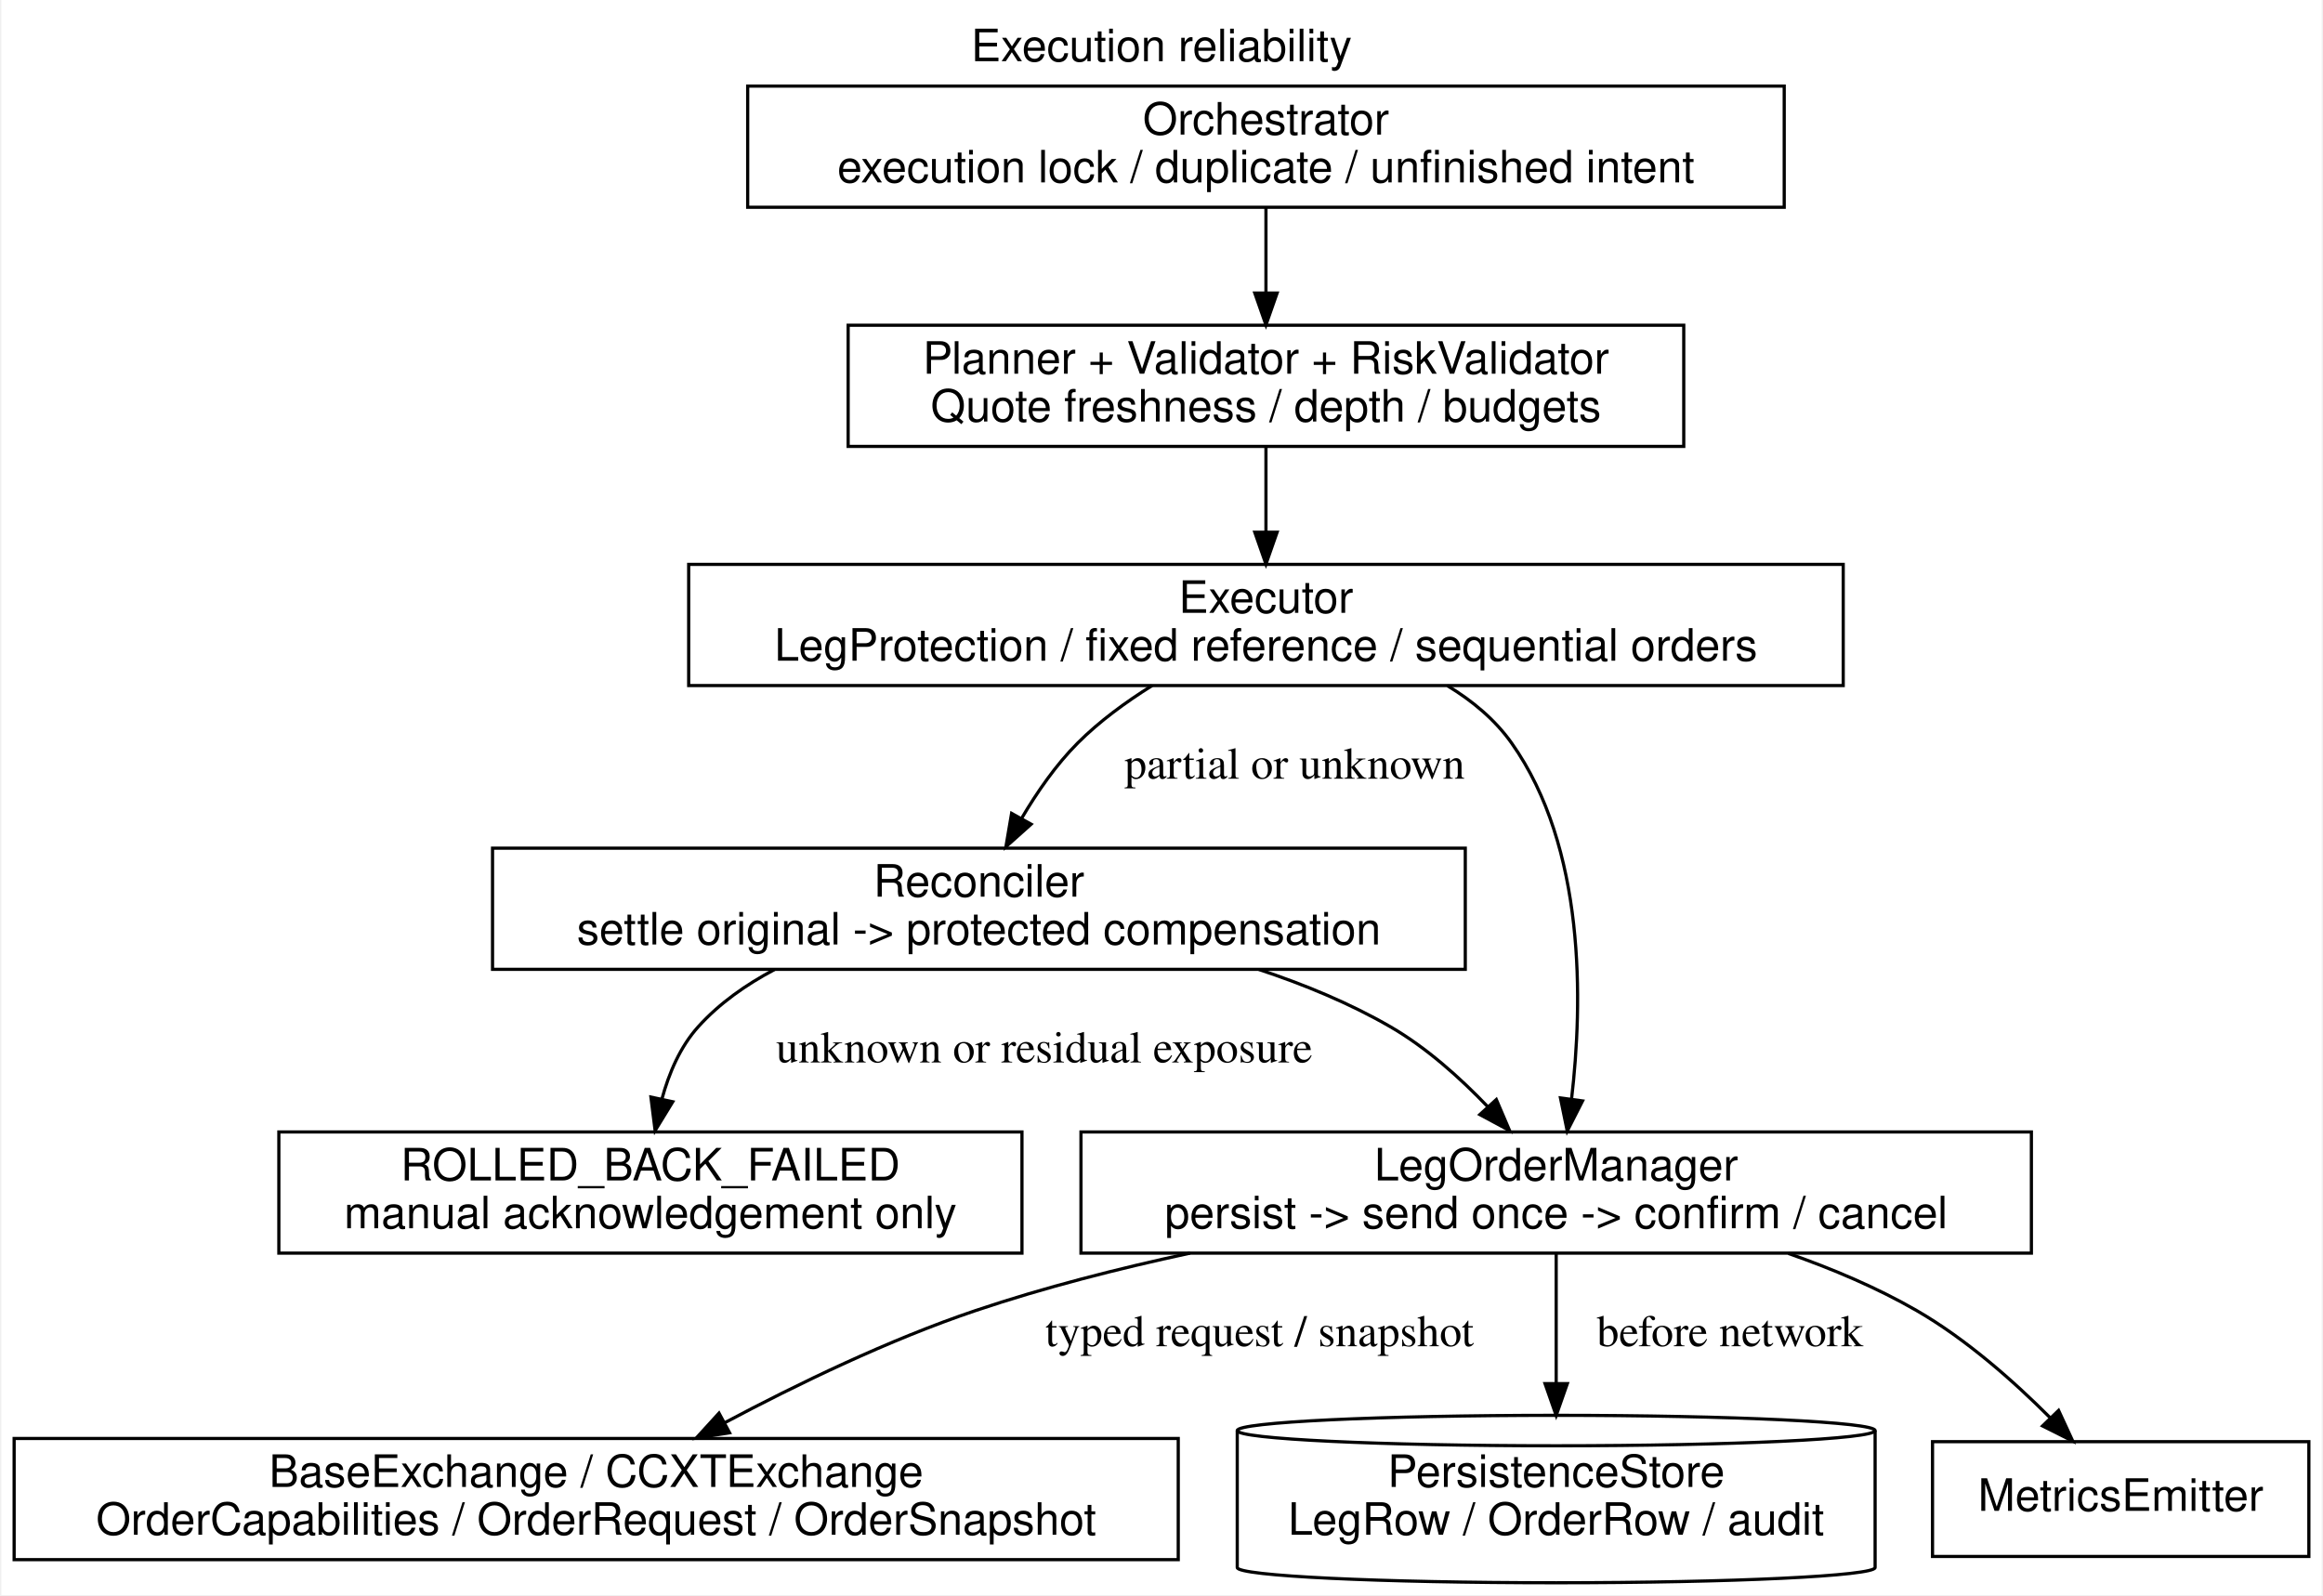
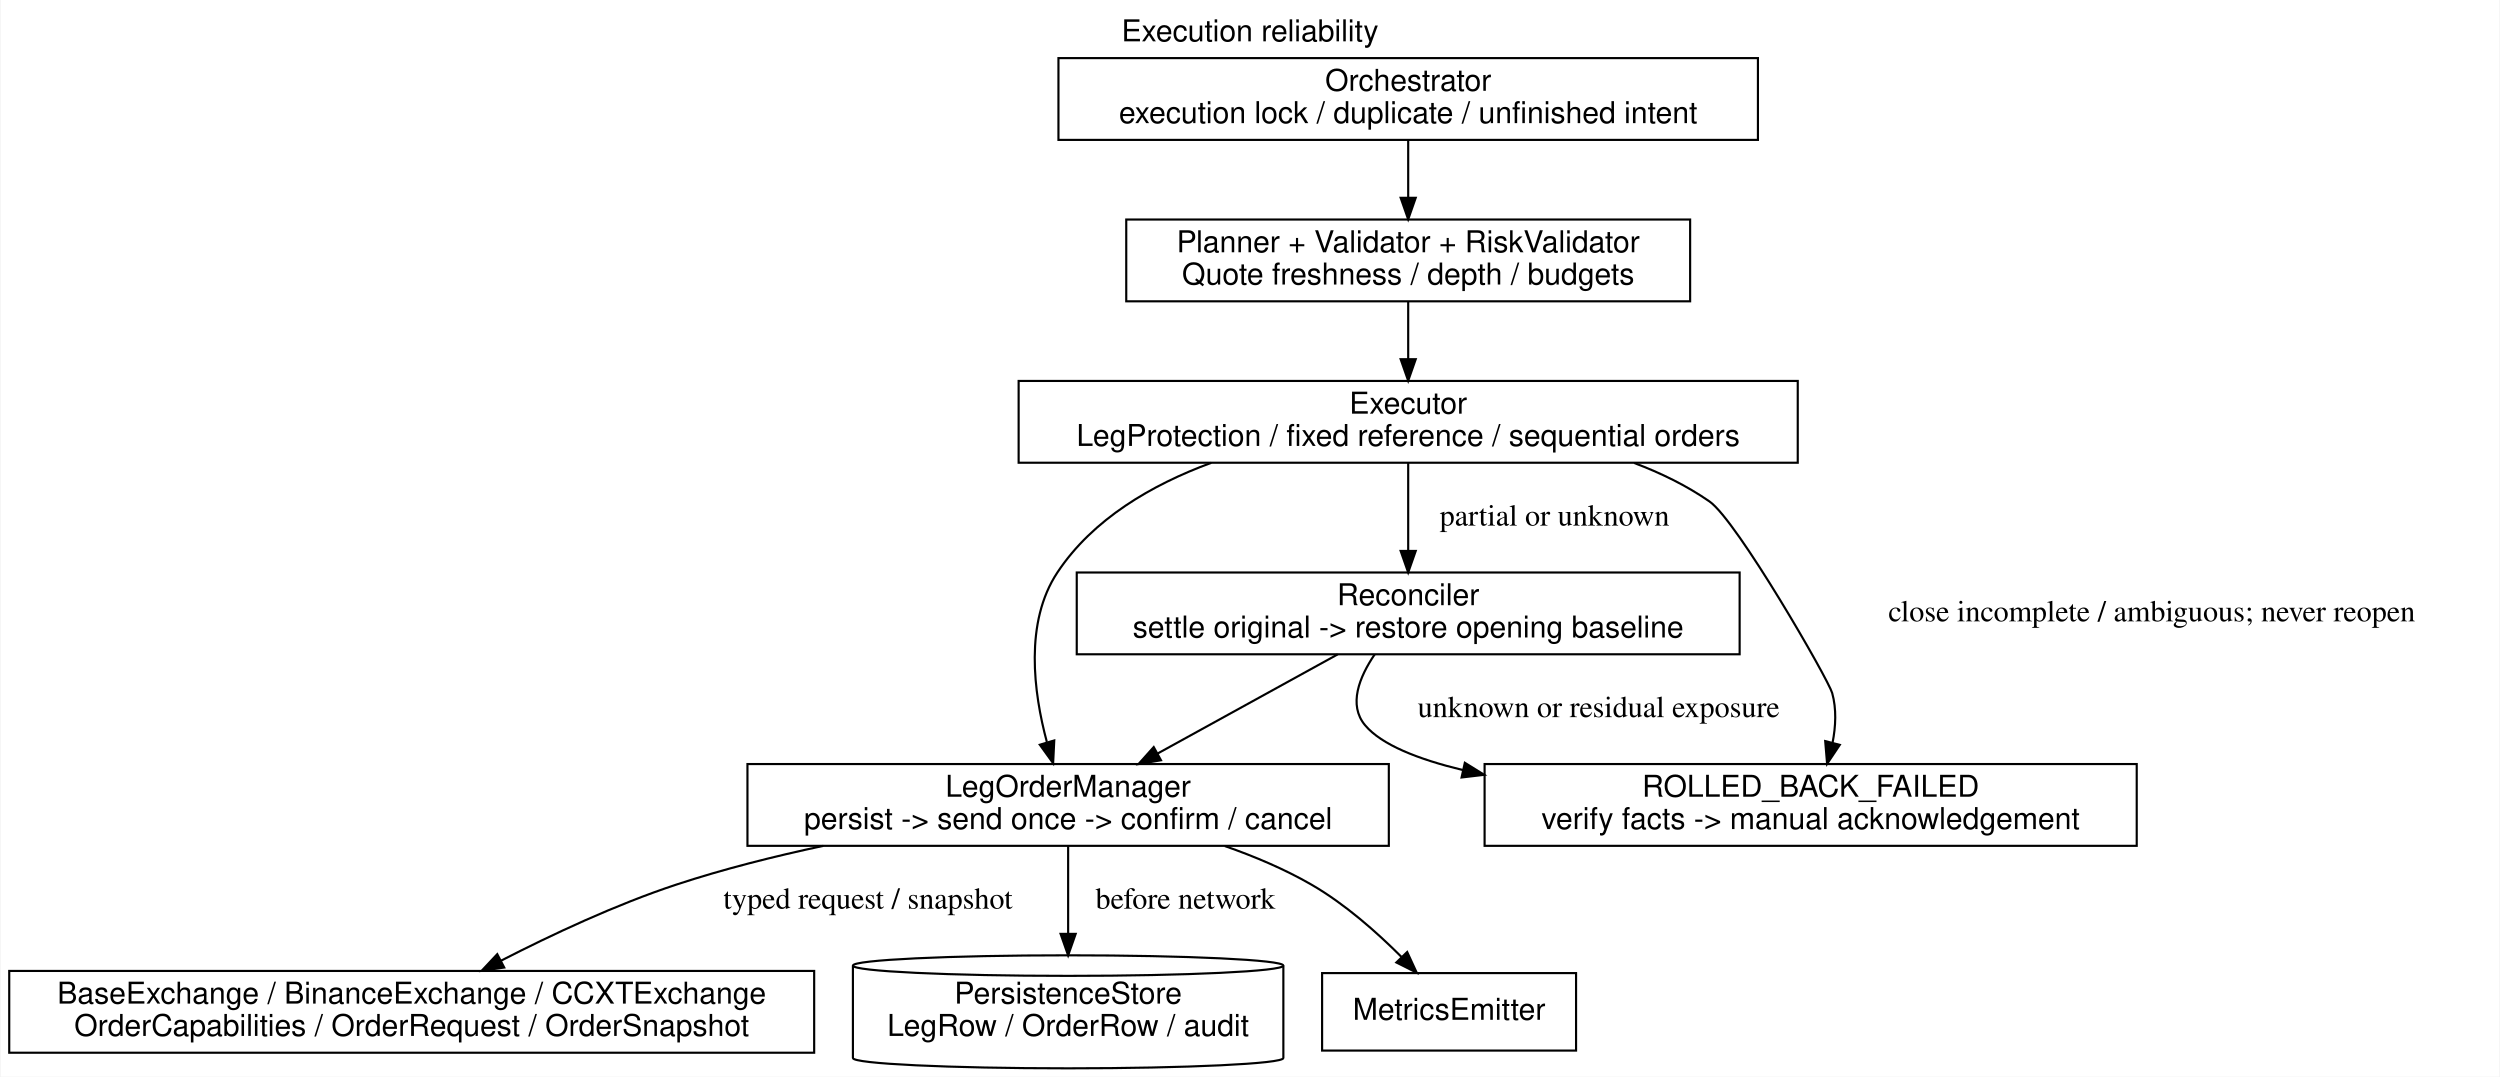
- <svg xmlns="http://www.w3.org/2000/svg" width="728pt" height="500pt" viewBox="0.00 0.00 727.50 500.25">
+ <svg xmlns="http://www.w3.org/2000/svg" width="1161pt" height="500pt" viewBox="0.00 0.00 1161.00 500.25">
  <g id="graph0" class="graph" transform="scale(1 1) rotate(0) translate(4 496.25)">
-     <polygon fill="white" stroke="transparent" points="-4,4 -4,-496.25 723.5,-496.25 723.5,4 -4,4" />
-     <text text-anchor="middle" x="359.75" y="-477.05" font-family="Helvetica,sans-Serif" font-size="14.00">Execution reliability</text>
+     <polygon fill="white" stroke="transparent" points="-4,4 -4,-496.25 1157,-496.25 1157,4 -4,4" />
+     <text text-anchor="middle" x="576.5" y="-477.05" font-family="Helvetica,sans-Serif" font-size="14.00">Execution reliability</text>
    <g id="node1" class="node">
-       <polygon fill="none" stroke="black" points="555,-469.25 230,-469.25 230,-431.25 555,-431.25 555,-469.25" />
-       <text text-anchor="middle" x="392.5" y="-454.05" font-family="Helvetica,sans-Serif" font-size="14.00">Orchestrator</text>
-       <text text-anchor="middle" x="392.5" y="-439.05" font-family="Helvetica,sans-Serif" font-size="14.00">execution lock / duplicate / unfinished intent</text>
+       <polygon fill="none" stroke="black" points="812.5,-469.25 487.5,-469.25 487.5,-431.25 812.5,-431.25 812.5,-469.25" />
+       <text text-anchor="middle" x="650" y="-454.05" font-family="Helvetica,sans-Serif" font-size="14.00">Orchestrator</text>
+       <text text-anchor="middle" x="650" y="-439.05" font-family="Helvetica,sans-Serif" font-size="14.00">execution lock / duplicate / unfinished intent</text>
    </g>
    <g id="node2" class="node">
-       <polygon fill="none" stroke="black" points="523.5,-394.25 261.5,-394.25 261.5,-356.25 523.5,-356.25 523.5,-394.25" />
-       <text text-anchor="middle" x="392.5" y="-379.05" font-family="Helvetica,sans-Serif" font-size="14.00">Planner + Validator + RiskValidator</text>
-       <text text-anchor="middle" x="392.5" y="-364.05" font-family="Helvetica,sans-Serif" font-size="14.00">Quote freshness / depth / budgets</text>
+       <polygon fill="none" stroke="black" points="781,-394.25 519,-394.25 519,-356.25 781,-356.25 781,-394.25" />
+       <text text-anchor="middle" x="650" y="-379.05" font-family="Helvetica,sans-Serif" font-size="14.00">Planner + Validator + RiskValidator</text>
+       <text text-anchor="middle" x="650" y="-364.05" font-family="Helvetica,sans-Serif" font-size="14.00">Quote freshness / depth / budgets</text>
    </g>
    <g id="edge1" class="edge">
-       <path fill="none" stroke="black" d="M392.5,-431.21C392.5,-423.13 392.5,-413.43 392.5,-404.43" />
-       <polygon fill="black" stroke="black" points="396,-404.34 392.5,-394.34 389,-404.34 396,-404.34" />
+       <path fill="none" stroke="black" d="M650,-431.21C650,-423.13 650,-413.43 650,-404.43" />
+       <polygon fill="black" stroke="black" points="653.5,-404.34 650,-394.34 646.5,-404.34 653.5,-404.34" />
    </g>
    <g id="node3" class="node">
-       <polygon fill="none" stroke="black" points="573.5,-319.25 211.5,-319.25 211.5,-281.25 573.5,-281.25 573.5,-319.25" />
-       <text text-anchor="middle" x="392.5" y="-304.05" font-family="Helvetica,sans-Serif" font-size="14.00">Executor</text>
-       <text text-anchor="middle" x="392.5" y="-289.05" font-family="Helvetica,sans-Serif" font-size="14.00">LegProtection / fixed reference / sequential orders</text>
+       <polygon fill="none" stroke="black" points="831,-319.25 469,-319.25 469,-281.25 831,-281.25 831,-319.25" />
+       <text text-anchor="middle" x="650" y="-304.05" font-family="Helvetica,sans-Serif" font-size="14.00">Executor</text>
+       <text text-anchor="middle" x="650" y="-289.05" font-family="Helvetica,sans-Serif" font-size="14.00">LegProtection / fixed reference / sequential orders</text>
    </g>
    <g id="edge2" class="edge">
-       <path fill="none" stroke="black" d="M392.5,-356.21C392.5,-348.13 392.5,-338.43 392.5,-329.43" />
-       <polygon fill="black" stroke="black" points="396,-329.34 392.5,-319.34 389,-329.34 396,-329.34" />
+       <path fill="none" stroke="black" d="M650,-356.21C650,-348.13 650,-338.43 650,-329.43" />
+       <polygon fill="black" stroke="black" points="653.5,-329.34 650,-319.34 646.5,-329.34 653.5,-329.34" />
    </g>
    <g id="node4" class="node">
-       <polygon fill="none" stroke="black" points="455,-230.25 150,-230.25 150,-192.25 455,-192.25 455,-230.25" />
-       <text text-anchor="middle" x="302.5" y="-215.05" font-family="Helvetica,sans-Serif" font-size="14.00">Reconciler</text>
-       <text text-anchor="middle" x="302.5" y="-200.05" font-family="Helvetica,sans-Serif" font-size="14.00">settle original -&gt; protected compensation</text>
+       <polygon fill="none" stroke="black" points="804,-230.25 496,-230.25 496,-192.25 804,-192.25 804,-230.25" />
+       <text text-anchor="middle" x="650" y="-215.05" font-family="Helvetica,sans-Serif" font-size="14.00">Reconciler</text>
+       <text text-anchor="middle" x="650" y="-200.05" font-family="Helvetica,sans-Serif" font-size="14.00">settle original -&gt; restore opening baseline</text>
    </g>
    <g id="edge3" class="edge">
-       <path fill="none" stroke="black" d="M356.8,-281.23C348.59,-276.11 340.28,-270.04 333.5,-263.25 326.69,-256.43 320.74,-247.83 315.92,-239.65" />
-       <polygon fill="black" stroke="black" points="318.87,-237.77 310.97,-230.71 312.75,-241.16 318.87,-237.77" />
-       <text text-anchor="middle" x="401.5" y="-252.05" font-family="Times,serif" font-size="14.00">partial or unknown</text>
+       <path fill="none" stroke="black" d="M650,-281.22C650,-269.44 650,-253.81 650,-240.41" />
+       <polygon fill="black" stroke="black" points="653.5,-240.25 650,-230.25 646.5,-240.25 653.5,-240.25" />
+       <text text-anchor="middle" x="718" y="-252.05" font-family="Times,serif" font-size="14.00">partial or unknown</text>
    </g>
    <g id="node5" class="node">
-       <polygon fill="none" stroke="black" points="632.5,-141.25 334.5,-141.25 334.5,-103.25 632.5,-103.25 632.5,-141.25" />
-       <text text-anchor="middle" x="483.5" y="-126.05" font-family="Helvetica,sans-Serif" font-size="14.00">LegOrderManager</text>
-       <text text-anchor="middle" x="483.5" y="-111.05" font-family="Helvetica,sans-Serif" font-size="14.00">persist -&gt; send once -&gt; confirm / cancel</text>
+       <polygon fill="none" stroke="black" points="641,-141.25 343,-141.25 343,-103.25 641,-103.25 641,-141.25" />
+       <text text-anchor="middle" x="492" y="-126.05" font-family="Helvetica,sans-Serif" font-size="14.00">LegOrderManager</text>
+       <text text-anchor="middle" x="492" y="-111.05" font-family="Helvetica,sans-Serif" font-size="14.00">persist -&gt; send once -&gt; confirm / cancel</text>
+     </g>
+     <g id="edge5" class="edge">
+       <path fill="none" stroke="black" d="M558.53,-281.22C530.85,-271.02 503.46,-255.1 487,-230.25 471.68,-207.13 475.91,-174.63 482.11,-151.52" />
+       <polygon fill="black" stroke="black" points="485.55,-152.22 485.03,-141.64 478.84,-150.23 485.55,-152.22" />
+     </g>
+     <g id="node9" class="node">
+       <polygon fill="none" stroke="black" points="988.5,-141.25 685.5,-141.25 685.5,-103.25 988.5,-103.25 988.5,-141.25" />
+       <text text-anchor="middle" x="837" y="-126.05" font-family="Helvetica,sans-Serif" font-size="14.00">ROLLED_BACK_FAILED</text>
+       <text text-anchor="middle" x="837" y="-111.05" font-family="Helvetica,sans-Serif" font-size="14.00">verify facts -&gt; manual acknowledgement</text>
    </g>
    <g id="edge4" class="edge">
-       <path fill="none" stroke="black" d="M449.41,-281.19C457.2,-276.48 464.29,-270.59 469.5,-263.25 492.75,-230.45 491.89,-181.95 488.31,-151.5" />
-       <polygon fill="black" stroke="black" points="491.77,-150.98 486.97,-141.54 484.84,-151.92 491.77,-150.98" />
+       <path fill="none" stroke="black" d="M754.96,-281.15C767.37,-276.48 779.38,-270.62 790,-263.25 802.71,-254.42 845.25,-180.5 847,-174.25 849.07,-166.84 848.66,-158.71 847.18,-151.16" />
+       <polygon fill="black" stroke="black" points="850.53,-150.16 844.64,-141.35 843.76,-151.91 850.53,-150.16" />
+       <text text-anchor="middle" x="995.5" y="-207.55" font-family="Times,serif" font-size="14.00">close incomplete / ambiguous; never reopen</text>
    </g>
-     <g id="edge5" class="edge">
-       <path fill="none" stroke="black" d="M390.28,-192.21C404.56,-187.48 418.82,-181.58 431.5,-174.25 442.79,-167.73 453.42,-158.18 462.1,-149.11" />
-       <polygon fill="black" stroke="black" points="464.73,-151.42 468.89,-141.68 459.56,-146.7 464.73,-151.42" />
+     <g id="edge6" class="edge">
+       <path fill="none" stroke="black" d="M617.26,-192.22C593.01,-178.87 559.76,-160.56 533.62,-146.17" />
+       <polygon fill="black" stroke="black" points="535.14,-143.01 524.7,-141.25 531.77,-149.14 535.14,-143.01" />
    </g>
-     <g id="node9" class="node">
-       <polygon fill="none" stroke="black" points="316,-141.25 83,-141.25 83,-103.25 316,-103.25 316,-141.25" />
-       <text text-anchor="middle" x="199.5" y="-126.05" font-family="Helvetica,sans-Serif" font-size="14.00">ROLLED_BACK_FAILED</text>
-       <text text-anchor="middle" x="199.5" y="-111.05" font-family="Helvetica,sans-Serif" font-size="14.00">manual acknowledgement only</text>
+     <g id="edge10" class="edge">
+       <path fill="none" stroke="black" d="M634.45,-192.22C627.32,-181.72 622.04,-168.71 630,-159.25 637.56,-150.26 654.41,-143.52 675.4,-138.46" />
+       <polygon fill="black" stroke="black" points="676.32,-141.84 685.32,-136.25 674.8,-135.01 676.32,-141.84" />
+       <text text-anchor="middle" x="738.5" y="-163.05" font-family="Times,serif" font-size="14.00">unknown or residual exposure</text>
+     </g>
+     <g id="node6" class="node">
+       <polygon fill="none" stroke="black" points="374,-45.12 0,-45.12 0,-7.12 374,-7.12 374,-45.12" />
+       <text text-anchor="middle" x="187" y="-29.93" font-family="Helvetica,sans-Serif" font-size="14.00">BaseExchange / BinanceExchange / CCXTExchange</text>
+       <text text-anchor="middle" x="187" y="-14.93" font-family="Helvetica,sans-Serif" font-size="14.00">OrderCapabilities / OrderRequest / OrderSnapshot</text>
+     </g>
+     <g id="edge8" class="edge">
+       <path fill="none" stroke="black" d="M378.26,-103.24C355.39,-98.37 331.72,-92.41 310,-85.25 281.88,-75.98 251.81,-61.85 228.43,-49.85" />
+       <polygon fill="black" stroke="black" points="229.99,-46.71 219.5,-45.19 226.75,-52.92 229.99,-46.71" />
+       <text text-anchor="middle" x="399" y="-74.05" font-family="Times,serif" font-size="14.00">typed request / snapshot</text>
+     </g>
+     <g id="node7" class="node">
+       <path fill="none" stroke="black" d="M592,-47.6C592,-50.24 547.18,-52.38 492,-52.38 436.82,-52.38 392,-50.24 392,-47.6 392,-47.6 392,-4.65 392,-4.65 392,-2.01 436.82,0.13 492,0.13 547.18,0.13 592,-2.01 592,-4.65 592,-4.65 592,-47.6 592,-47.6" />
+       <path fill="none" stroke="black" d="M592,-47.6C592,-44.97 547.18,-42.83 492,-42.83 436.82,-42.83 392,-44.97 392,-47.6" />
+       <text text-anchor="middle" x="492" y="-29.93" font-family="Helvetica,sans-Serif" font-size="14.00">PersistenceStore</text>
+       <text text-anchor="middle" x="492" y="-14.93" font-family="Helvetica,sans-Serif" font-size="14.00">LegRow / OrderRow / audit</text>
+     </g>
+     <g id="edge7" class="edge">
+       <path fill="none" stroke="black" d="M492,-103.1C492,-91.61 492,-76.36 492,-62.54" />
+       <polygon fill="black" stroke="black" points="495.5,-62.33 492,-52.33 488.5,-62.33 495.5,-62.33" />
+       <text text-anchor="middle" x="546.5" y="-74.05" font-family="Times,serif" font-size="14.00">before network</text>
+     </g>
+     <g id="node8" class="node">
+       <polygon fill="none" stroke="black" points="728,-44.12 610,-44.12 610,-8.12 728,-8.12 728,-44.12" />
+       <text text-anchor="middle" x="669" y="-22.43" font-family="Helvetica,sans-Serif" font-size="14.00">MetricsEmitter</text>
    </g>
    <g id="edge9" class="edge">
-       <path fill="none" stroke="black" d="M238.41,-192.18C229.5,-187.49 221.14,-181.6 214.5,-174.25 208.85,-167.99 205.32,-159.7 203.12,-151.62" />
-       <polygon fill="black" stroke="black" points="206.51,-150.72 200.98,-141.68 199.66,-152.19 206.51,-150.72" />
-       <text text-anchor="middle" x="323" y="-163.05" font-family="Times,serif" font-size="14.00">unknown or residual exposure</text>
-     </g>
-     <g id="node6" class="node">
-       <polygon fill="none" stroke="black" points="365,-45.12 0,-45.12 0,-7.12 365,-7.12 365,-45.12" />
-       <text text-anchor="middle" x="182.5" y="-29.93" font-family="Helvetica,sans-Serif" font-size="14.00">BaseExchange / CCXTExchange</text>
-       <text text-anchor="middle" x="182.5" y="-14.93" font-family="Helvetica,sans-Serif" font-size="14.00">OrderCapabilities / OrderRequest / OrderSnapshot</text>
-     </g>
-     <g id="edge7" class="edge">
-       <path fill="none" stroke="black" d="M368.72,-103.25C346.16,-98.4 322.87,-92.45 301.5,-85.25 274.3,-76.09 245.34,-62.05 222.8,-50.06" />
-       <polygon fill="black" stroke="black" points="224.33,-46.91 213.87,-45.24 221.01,-53.07 224.33,-46.91" />
-       <text text-anchor="middle" x="390.5" y="-74.05" font-family="Times,serif" font-size="14.00">typed request / snapshot</text>
-     </g>
-     <g id="node7" class="node">
-       <path fill="none" stroke="black" d="M583.5,-47.6C583.5,-50.24 538.68,-52.38 483.5,-52.38 428.32,-52.38 383.5,-50.24 383.5,-47.6 383.5,-47.6 383.5,-4.65 383.5,-4.65 383.5,-2.01 428.32,0.13 483.5,0.13 538.68,0.13 583.5,-2.01 583.5,-4.65 583.5,-4.65 583.5,-47.6 583.5,-47.6" />
-       <path fill="none" stroke="black" d="M583.5,-47.6C583.5,-44.97 538.68,-42.83 483.5,-42.83 428.32,-42.83 383.5,-44.97 383.5,-47.6" />
-       <text text-anchor="middle" x="483.5" y="-29.93" font-family="Helvetica,sans-Serif" font-size="14.00">PersistenceStore</text>
-       <text text-anchor="middle" x="483.5" y="-14.93" font-family="Helvetica,sans-Serif" font-size="14.00">LegRow / OrderRow / audit</text>
-     </g>
-     <g id="edge6" class="edge">
-       <path fill="none" stroke="black" d="M483.5,-103.1C483.5,-91.61 483.5,-76.36 483.5,-62.54" />
-       <polygon fill="black" stroke="black" points="487,-62.33 483.5,-52.33 480,-62.33 487,-62.33" />
-       <text text-anchor="middle" x="538" y="-74.05" font-family="Times,serif" font-size="14.00">before network</text>
-     </g>
-     <g id="node8" class="node">
-       <polygon fill="none" stroke="black" points="719.5,-44.12 601.5,-44.12 601.5,-8.12 719.5,-8.12 719.5,-44.12" />
-       <text text-anchor="middle" x="660.5" y="-22.43" font-family="Helvetica,sans-Serif" font-size="14.00">MetricsEmitter</text>
-     </g>
-     <g id="edge8" class="edge">
-       <path fill="none" stroke="black" d="M556.3,-103.15C570.11,-98.32 584.1,-92.4 596.5,-85.25 611.97,-76.33 626.88,-63.16 638.41,-51.6" />
-       <polygon fill="black" stroke="black" points="641.03,-53.92 645.47,-44.3 636,-49.05 641.03,-53.92" />
+       <path fill="none" stroke="black" d="M564.8,-103.15C578.61,-98.32 592.6,-92.4 605,-85.25 620.47,-76.33 635.38,-63.16 646.91,-51.6" />
+       <polygon fill="black" stroke="black" points="649.53,-53.92 653.97,-44.3 644.5,-49.05 649.53,-53.92" />
    </g>
  </g>
</svg>
